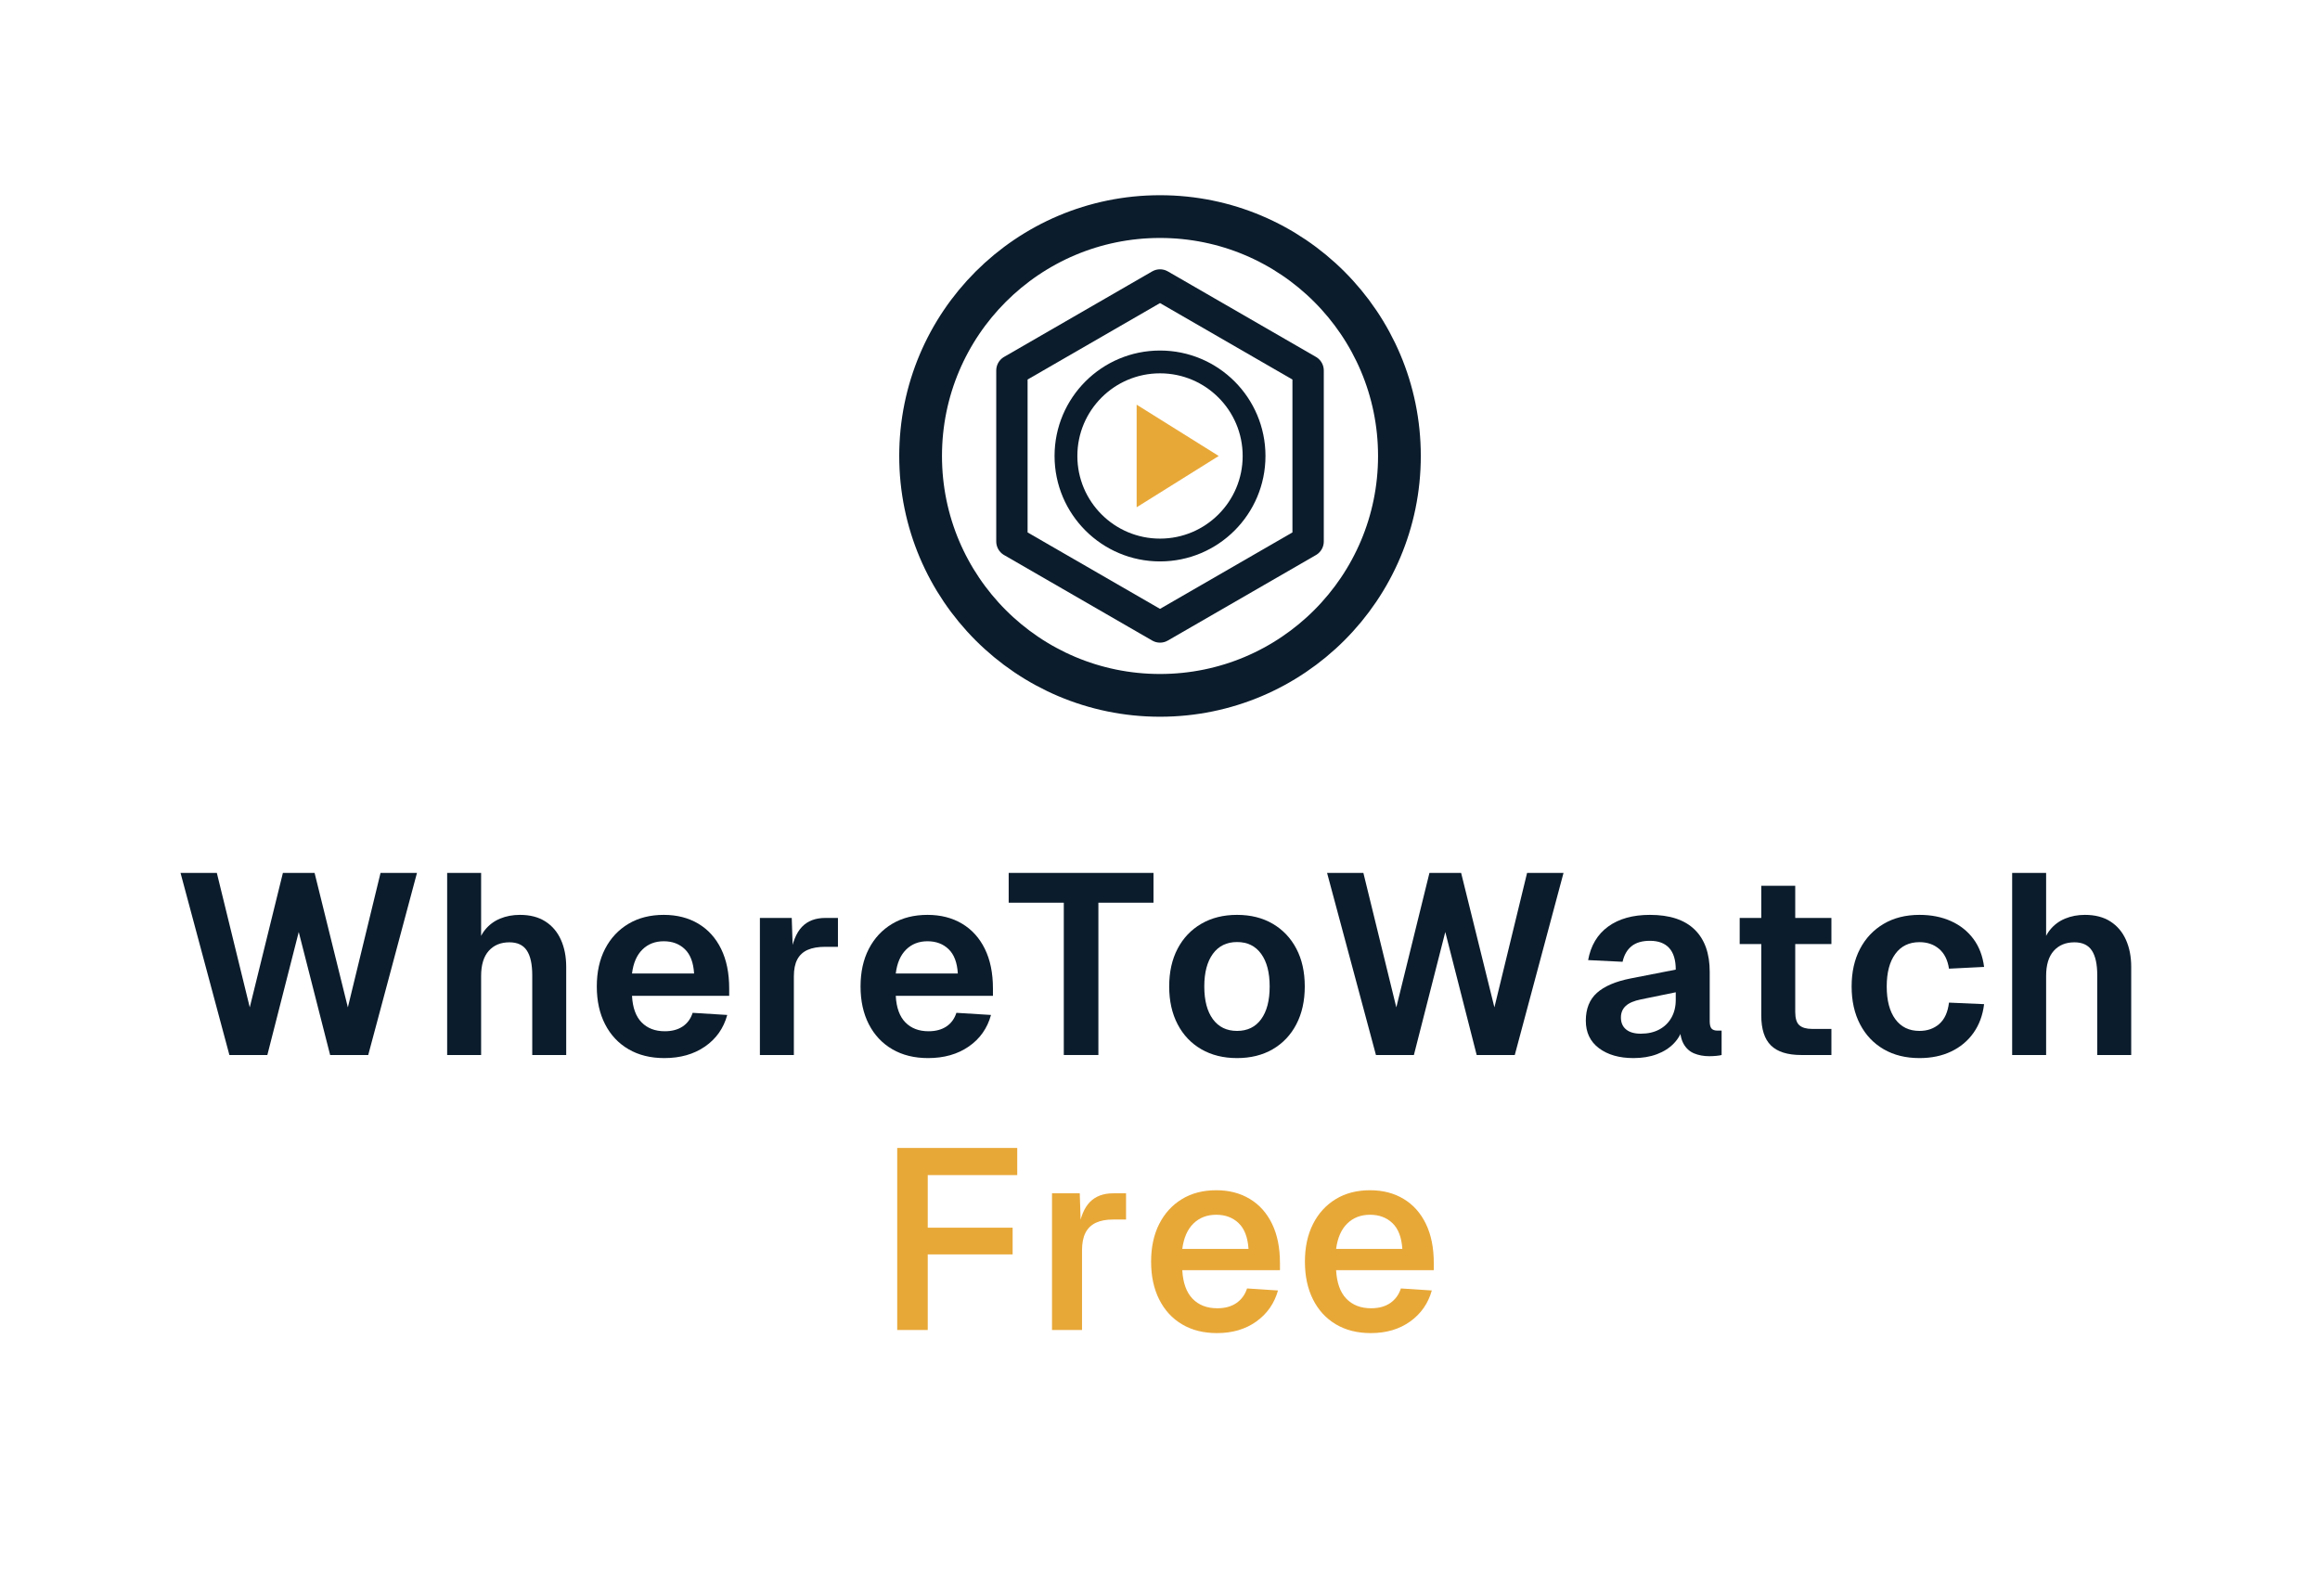
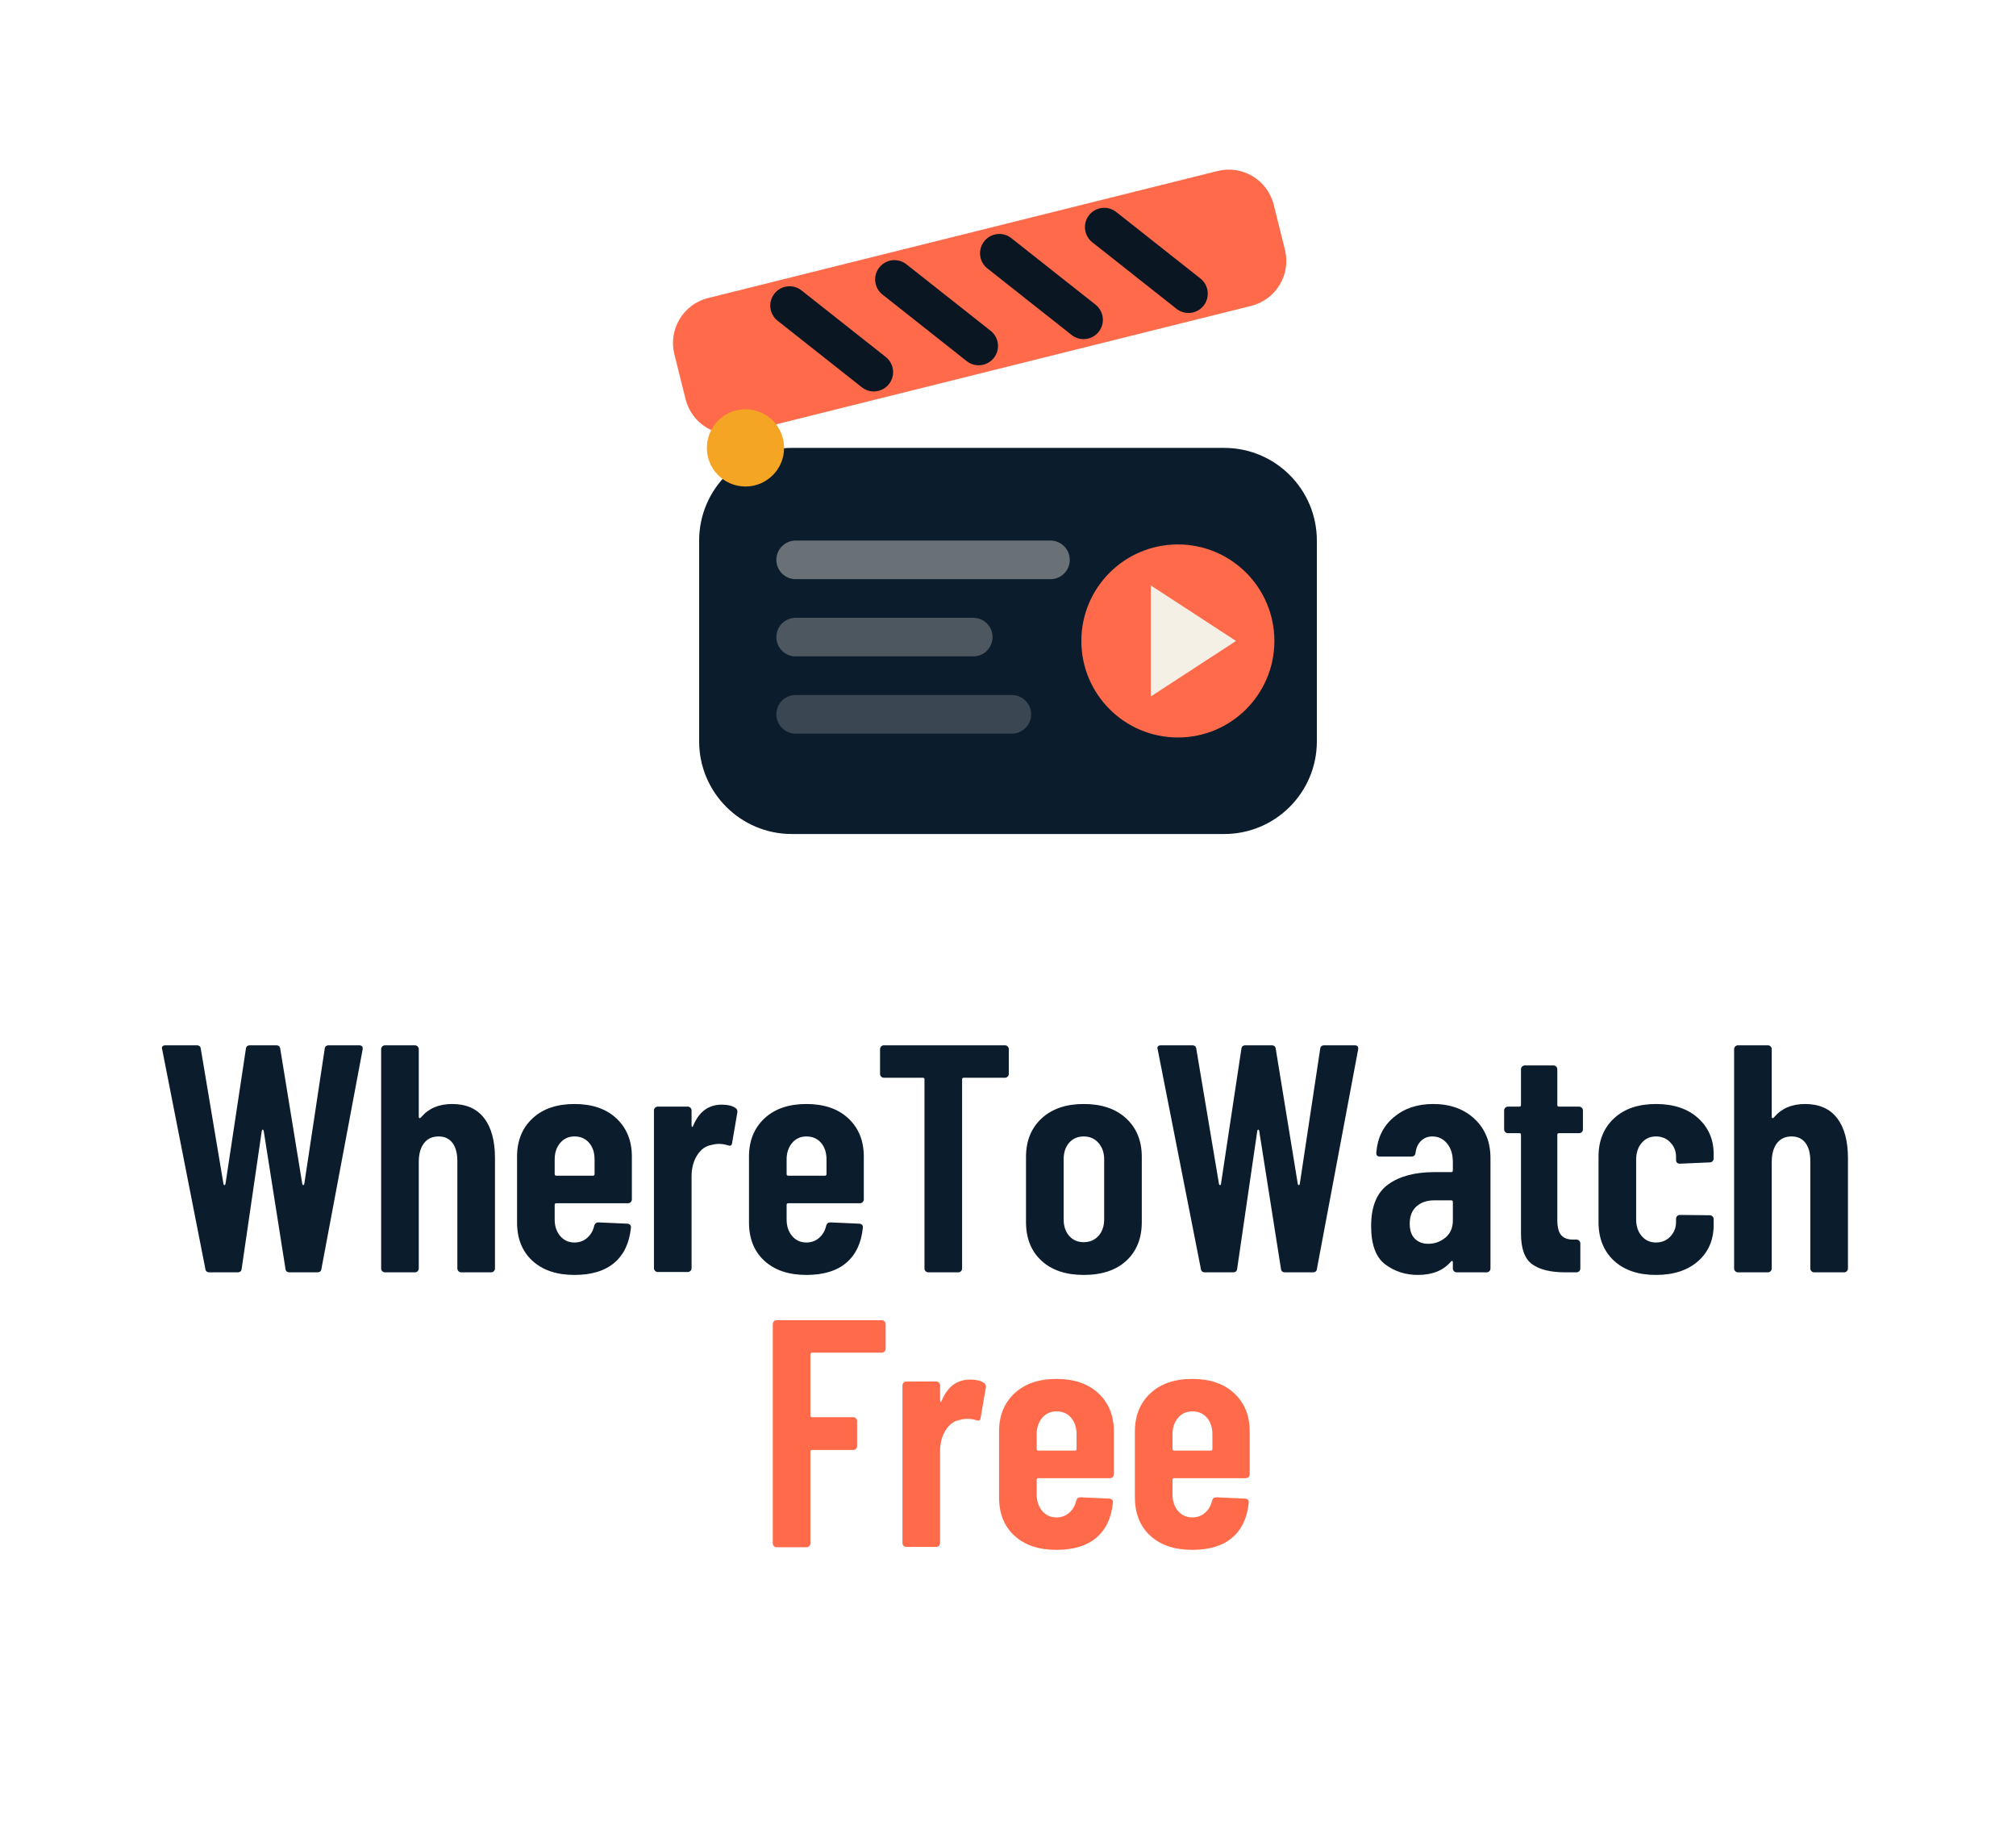
- <svg xmlns="http://www.w3.org/2000/svg" viewBox="0 0 325.60 224.00" width="325.60" height="224.00" fill="none">
-   <g transform="translate(122.802 24.000) scale(0.8)">
-     <circle cx="50.0" cy="50.0" r="42.0" fill="none" stroke="#0B1C2C" stroke-width="7.500" />
-     <path d="M 50.000,20.000 L 75.981,35.000 L 75.981,65.000 L 50.000,80.000 L 24.019,65.000 L 24.019,35.000 Z" fill="none" stroke="#0B1C2C" stroke-width="5.500" stroke-linejoin="round" />
-     <circle cx="50.0" cy="50.0" r="16.5" fill="none" stroke="#0B1C2C" stroke-width="4.000" />
-     <path d="M 45.900,41.000 L 60.300,50.000 L 45.900,59.000 Z" fill="#E8A838" />
+ <svg xmlns="http://www.w3.org/2000/svg" viewBox="0 0 261.09 238.00" width="261.09" height="238.00" fill="none">
+   <g transform="translate(80.545 20.000) scale(1)">
+     <rect x="10.0" y="38.0" width="80.0" height="50.0" rx="12.0" fill="#0B1C2C" />
+     <rect x="20" y="50" width="38" height="5" rx="2.5" fill="#F4F0E6" opacity="0.40" />
+     <rect x="20" y="60" width="28" height="5" rx="2.5" fill="#F4F0E6" opacity="0.28" />
+     <rect x="20" y="70" width="33" height="5" rx="2.5" fill="#F4F0E6" opacity="0.20" />
+     <circle cx="72.0" cy="63.0" r="12.5" fill="#FF6B4A" />
+     <path d="M68.49,55.81 L79.53,63.00 L68.49,70.19 Z" fill="#F4F0E6" />
+     <g transform="rotate(-14 16.0 38.0)">
+       <rect x="10" y="18" width="80" height="18" rx="6" fill="#FF6B4A" />
+       <g stroke="#0A1622" stroke-width="5" stroke-linecap="round">
+         <line x1="26" y1="21.5" x2="34.5" y2="32.5" />
+         <line x1="40" y1="21.5" x2="48.5" y2="32.5" />
+         <line x1="54" y1="21.5" x2="62.5" y2="32.5" />
+         <line x1="68" y1="21.5" x2="76.5" y2="32.5" />
+       </g>
+     </g>
+     <circle cx="16.0" cy="38.0" r="5" fill="#F5A524" />
  </g>
-   <path transform="translate(24.000 148.080) scale(0.036 -0.036)" d="M227.64 0 37.12 710H178.64L307.04 185.76L436.2 710H559.72L689.44 185.76L816.84 710H958.92L768.84 0H620.36L497.96 479.6L375.56 0Z" fill="#0B1C2C" />
-   <path transform="translate(60.256 148.080) scale(0.036 -0.036)" d="M69.44 0V710H201.84V411.68L184.8 411.92Q193.04 458.12 216.82 487.66Q240.6 517.2 275.82 531.8Q311.04 546.4 353.04 546.4Q412.24 546.4 452.4 520.68Q492.56 494.96 513.06 449.02Q533.56 403.08 533.56 343.64V0H401.16V311.28Q401.16 375.52 380.04 407.46Q358.92 439.4 312.16 439.4Q261.36 439.4 231.6 406.12Q201.84 372.84 201.84 308.08V0Z" fill="#0B1C2C" />
-   <path transform="translate(82.364 148.080) scale(0.036 -0.036)" d="M301.96 -12Q221.68 -12 162.56 22.44Q103.44 56.88 71.08 119.82Q38.72 182.76 38.72 267.2Q38.72 351.64 71.08 414.08Q103.44 476.52 162 511.46Q220.56 546.4 299.72 546.4Q376.64 546.4 434.26 512.14Q491.88 477.88 523.36 413.68Q554.84 349.48 554.84 259.6V230.64H176Q179.68 161.48 213.58 127.06Q247.48 92.64 303.72 92.64Q345.6 92.64 373.38 111.2Q401.16 129.76 412.4 164.48L547.28 156.16Q525.84 78.12 460.52 33.06Q395.2 -12 301.96 -12ZM176 317.84H417.96Q414.16 381.64 382.04 412.58Q349.92 443.52 299.72 443.52Q249.28 443.52 216.38 411.08Q183.48 378.64 176 317.84Z" fill="#0B1C2C" />
-   <path transform="translate(104.148 148.080) scale(0.036 -0.036)" d="M69.44 0V534.4H193.6L198.48 384.56L187.84 387.12Q200.04 464.8 233.32 499.6Q266.6 534.4 324.36 534.4H373.72V421.84H324.04Q282.72 421.84 255.78 409.98Q228.84 398.12 215.34 372.92Q201.84 347.72 201.84 306.36V0Z" fill="#0B1C2C" />
-   <path transform="translate(119.380 148.080) scale(0.036 -0.036)" d="M301.96 -12Q221.68 -12 162.56 22.44Q103.44 56.88 71.08 119.82Q38.72 182.76 38.72 267.2Q38.72 351.64 71.08 414.08Q103.44 476.52 162 511.46Q220.56 546.4 299.72 546.4Q376.64 546.4 434.26 512.14Q491.88 477.88 523.36 413.68Q554.84 349.48 554.84 259.6V230.64H176Q179.68 161.48 213.58 127.06Q247.48 92.64 303.72 92.64Q345.6 92.64 373.38 111.2Q401.16 129.76 412.4 164.48L547.28 156.16Q525.84 78.12 460.52 33.06Q395.2 -12 301.96 -12ZM176 317.84H417.96Q414.16 381.64 382.04 412.58Q349.92 443.52 299.72 443.52Q249.28 443.52 216.38 411.08Q183.48 378.64 176 317.84Z" fill="#0B1C2C" />
-   <path transform="translate(141.164 148.080) scale(0.036 -0.036)" d="M225.96 0V593.88H11.12V710H575.64V593.88H360.8V0Z" fill="#0B1C2C" />
-   <path transform="translate(162.696 148.080) scale(0.036 -0.036)" d="M303.28 -12Q223.68 -12 164.06 22.44Q104.44 56.88 71.58 119.82Q38.72 182.76 38.72 267.2Q38.72 352.2 71.58 414.64Q104.44 477.08 164.06 511.74Q223.68 546.4 303.28 546.4Q382.88 546.4 442.22 511.74Q501.56 477.08 534.42 414.64Q567.28 352.2 567.28 267.2Q567.28 182.76 534.42 119.82Q501.56 56.88 442.22 22.44Q382.88 -12 303.28 -12ZM303.28 93.96Q363.96 93.96 397.2 139.64Q430.44 185.32 430.44 267.2Q430.44 348.64 397.2 394.54Q363.96 440.44 303.28 440.44Q242.6 440.44 209.08 394.54Q175.56 348.64 175.56 267.2Q175.56 185.32 209.08 139.64Q242.6 93.96 303.28 93.96Z" fill="#0B1C2C" />
-   <path transform="translate(184.912 148.080) scale(0.036 -0.036)" d="M227.64 0 37.12 710H178.64L307.04 185.76L436.2 710H559.72L689.44 185.76L816.84 710H958.92L768.84 0H620.36L497.96 479.6L375.56 0Z" fill="#0B1C2C" />
-   <path transform="translate(221.168 148.080) scale(0.036 -0.036)" d="M224.76 -12Q141.44 -12 90.08 26.44Q38.72 64.88 38.72 133.76Q38.72 203.52 82.02 242.3Q125.32 281.08 212.76 298.4L389.32 332.96Q389.32 388.96 363.76 417.12Q338.2 445.28 288.84 445.28Q243.08 445.28 217.02 424.3Q190.96 403.32 182.04 363.48L47.72 370.04Q63.16 455.16 125.72 500.78Q188.28 546.4 288.84 546.4Q404.04 546.4 462.88 489.12Q521.72 431.84 521.72 324.24V132.08Q521.72 110.56 529.1 102.84Q536.48 95.12 551.48 95.12H568.08V0Q561.88 -1.88 548.04 -3.26Q534.2 -4.64 520.24 -4.64Q487.32 -4.64 461.08 6.2Q434.84 17.04 420 43.3Q405.16 69.56 405.16 116.16L416.92 108Q408.16 72.68 382.04 45.4Q355.92 18.12 315.7 3.06Q275.48 -12 224.76 -12ZM253 83.12Q294.56 83.12 325.02 99.44Q355.48 115.76 372.4 145.54Q389.32 175.32 389.32 215.36V244.56L254.28 216.96Q213.04 208.72 194.3 191.3Q175.56 173.88 175.56 146.16Q175.56 116.2 195.68 99.66Q215.8 83.12 253 83.12Z" fill="#0B1C2C" />
-   <path transform="translate(242.556 148.080) scale(0.036 -0.036)" d="M284.56 0Q204.2 0 166.4 37.18Q128.6 74.36 128.6 154.48V659.72H261V167.92Q261 130.16 277.22 115.94Q293.44 101.72 326.88 101.72H402V0ZM44.44 432.68V534.4H402V432.68Z" fill="#0B1C2C" />
-   <path transform="translate(258.472 148.080) scale(0.036 -0.036)" d="M303.28 -12Q223.12 -12 163.78 22.44Q104.44 56.88 71.58 119.82Q38.72 182.76 38.72 267.2Q38.72 351.64 71.58 414.08Q104.44 476.52 163.78 511.46Q223.12 546.4 303.28 546.4Q371.76 546.4 425.64 522.26Q479.52 498.12 513.26 452.94Q547 407.76 555.12 343.48L418.28 336.6Q410.6 387.4 379.76 413.7Q348.92 440 303.28 440Q242.6 440 209.08 394.32Q175.56 348.64 175.56 267.2Q175.56 185.32 209.08 139.64Q242.6 93.96 303.28 93.96Q349.36 93.96 380.42 121.1Q411.48 148.24 418.28 204.28L555.12 198.28Q547.44 134 514.14 86.76Q480.84 39.52 426.96 13.76Q373.08 -12 303.28 -12Z" fill="#0B1C2C" />
-   <path transform="translate(279.896 148.080) scale(0.036 -0.036)" d="M69.44 0V710H201.84V411.68L184.8 411.92Q193.04 458.12 216.82 487.66Q240.6 517.2 275.82 531.8Q311.04 546.4 353.04 546.4Q412.24 546.4 452.4 520.68Q492.56 494.96 513.06 449.02Q533.56 403.08 533.56 343.64V0H401.16V311.28Q401.16 375.52 380.04 407.46Q358.92 439.4 312.16 439.4Q261.36 439.4 231.6 406.12Q201.84 372.84 201.84 308.08V0Z" fill="#0B1C2C" />
-   <path transform="translate(122.932 186.680) scale(0.036 -0.036)" d="M83 0V710H550.899V604.101H138.3L201.999 669.7V344L138.3 399.1H532.899V294.9H138.3L201.999 350V0Z" fill="#E8A838" />
-   <path transform="translate(145.024 186.680) scale(0.036 -0.036)" d="M72.8 0V533H180.999L185.599 388.2L175.799 390.9Q187.299 465.5 220.649 499.25Q253.999 533 311.199 533H361.399V430.801H311.299Q270.399 430.801 243.599 418.101Q216.799 405.401 203.299 379.151Q189.799 352.9 189.799 310.7V0Z" fill="#E8A838" />
-   <path transform="translate(160.096 186.680) scale(0.036 -0.036)" d="M297.2 -12Q218.6 -12 160.95 22.3Q103.3 56.6 71.85 119.4Q40.4 182.2 40.4 266.5Q40.4 350.8 71.85 413.1Q103.3 475.4 160.25 510.2Q217.2 545 294.4 545Q368.799 545 424.949 511.3Q481.099 477.6 511.949 414.1Q542.799 350.6 542.799 261V233.3H161.999Q166.099 159.1 202.099 121.95Q238.099 84.799 298.4 84.799Q343.5 84.799 373.1 105.249Q402.7 125.7 414.5 162.1L535.099 154.2Q513.799 78.4 450.649 33.2Q387.499 -12 297.2 -12ZM161.999 316.3H420.2Q415.7 384.3 381.55 416.85Q347.4 449.401 294.4 449.401Q240.599 449.401 205.599 415.35Q170.599 381.3 161.999 316.3Z" fill="#E8A838" />
-   <path transform="translate(181.684 186.680) scale(0.036 -0.036)" d="M297.2 -12Q218.6 -12 160.95 22.3Q103.3 56.6 71.85 119.4Q40.4 182.2 40.4 266.5Q40.4 350.8 71.85 413.1Q103.3 475.4 160.25 510.2Q217.2 545 294.4 545Q368.799 545 424.949 511.3Q481.099 477.6 511.949 414.1Q542.799 350.6 542.799 261V233.3H161.999Q166.099 159.1 202.099 121.95Q238.099 84.799 298.4 84.799Q343.5 84.799 373.1 105.249Q402.7 125.7 414.5 162.1L535.099 154.2Q513.799 78.4 450.649 33.2Q387.499 -12 297.2 -12ZM161.999 316.3H420.2Q415.7 384.3 381.55 416.85Q347.4 449.401 294.4 449.401Q240.599 449.401 205.599 415.35Q170.599 381.3 161.999 316.3Z" fill="#E8A838" />
+   <path transform="translate(20.000 164.760) scale(0.042 -0.042)" d="M157 11 24 687 23 691Q23 700 34 700H130Q142 700 143 689L213 272Q214 269 216.0 269.0Q218 269 219 272L282 689Q283 700 295 700H375Q387 700 388 689L456 272Q457 269 459.0 269.0Q461 269 462 272L525 689Q526 700 538 700H631Q644 700 642 687L515 11Q514 0 502 0H417Q405 0 404 11L337 436Q336 440 334.0 440.0Q332 440 331 436L269 11Q268 0 256 0H170Q158 0 157 11Z" fill="#0B1C2C" />
+   <path transform="translate(47.430 164.760) scale(0.042 -0.042)" d="M397 352V12Q397 7 393.5 3.5Q390 0 385 0H293Q288 0 284.5 3.5Q281 7 281 12V343Q281 379 266.0 399.0Q251 419 223 419Q194 419 178.0 398.0Q162 377 162 340V12Q162 7 158.5 3.5Q155 0 150 0H58Q53 0 49.5 3.5Q46 7 46 12V688Q46 693 49.5 696.5Q53 700 58 700H150Q155 700 158.5 696.5Q162 693 162 688V479Q162 476 164.5 475.5Q167 475 170 479Q204 519 265 519Q330 519 363.5 475.5Q397 432 397 352Z" fill="#0B1C2C" />
+   <path transform="translate(65.368 164.760) scale(0.042 -0.042)" d="M380 213H159Q154 213 154 208V163Q154 132 171.0 112.0Q188 92 215 92Q238 92 254.5 106.5Q271 121 276 144Q279 154 289 154L378 150Q383 150 386.5 146.5Q390 143 389 137Q382 67 338.0 29.5Q294 -8 215 -8Q133 -8 85.5 35.5Q38 79 38 154V357Q38 430 85.5 474.5Q133 519 215 519Q297 519 344.5 474.5Q392 430 392 357V225Q392 220 388.5 216.5Q385 213 380 213ZM154 348V303Q154 298 159 298H272Q277 298 277 303V348Q277 380 260.0 399.5Q243 419 215 419Q188 419 171.0 399.0Q154 379 154 348Z" fill="#0B1C2C" />
+   <path transform="translate(82.760 164.760) scale(0.042 -0.042)" d="M297 507Q305 502 303 492L287 399Q286 387 273 392Q259 396 247 396Q235 396 225 393Q197 389 179.5 361.5Q162 334 162 296V13Q162 8 158.5 4.5Q155 1 150 1H58Q53 1 49.5 4.5Q46 8 46 13V499Q46 504 49.5 507.5Q53 511 58 511H150Q155 511 158.5 507.5Q162 504 162 499V453Q162 449 164.0 448.5Q166 448 167 452Q194 517 255 517Q282 517 297 507Z" fill="#0B1C2C" />
+   <path transform="translate(95.406 164.760) scale(0.042 -0.042)" d="M380 213H159Q154 213 154 208V163Q154 132 171.0 112.0Q188 92 215 92Q238 92 254.5 106.5Q271 121 276 144Q279 154 289 154L378 150Q383 150 386.5 146.5Q390 143 389 137Q382 67 338.0 29.5Q294 -8 215 -8Q133 -8 85.5 35.5Q38 79 38 154V357Q38 430 85.5 474.5Q133 519 215 519Q297 519 344.5 474.5Q392 430 392 357V225Q392 220 388.5 216.5Q385 213 380 213ZM154 348V303Q154 298 159 298H272Q277 298 277 303V348Q277 380 260.0 399.5Q243 419 215 419Q188 419 171.0 399.0Q154 379 154 348Z" fill="#0B1C2C" />
+   <path transform="translate(112.798 164.760) scale(0.042 -0.042)" d="M425 688V612Q425 607 421.5 603.5Q418 600 413 600H286Q281 600 281 595V12Q281 7 277.5 3.5Q274 0 269 0H177Q172 0 168.5 3.5Q165 7 165 12V595Q165 600 160 600H40Q35 600 31.5 603.5Q28 607 28 612V688Q28 693 31.5 696.5Q35 700 40 700H413Q418 700 421.5 696.5Q425 693 425 688Z" fill="#0B1C2C" />
+   <path transform="translate(131.282 164.760) scale(0.042 -0.042)" d="M38 155V356Q38 430 86.0 474.5Q134 519 216 519Q299 519 347.0 474.5Q395 430 395 356V155Q395 80 347.5 36.0Q300 -8 216 -8Q133 -8 85.5 36.0Q38 80 38 155ZM279 164V348Q279 379 261.5 399.0Q244 419 216 419Q188 419 171.0 399.5Q154 380 154 348V164Q154 132 171.0 112.5Q188 93 216 93Q244 93 261.5 112.5Q279 132 279 164Z" fill="#0B1C2C" />
+   <path transform="translate(148.926 164.760) scale(0.042 -0.042)" d="M157 11 24 687 23 691Q23 700 34 700H130Q142 700 143 689L213 272Q214 269 216.0 269.0Q218 269 219 272L282 689Q283 700 295 700H375Q387 700 388 689L456 272Q457 269 459.0 269.0Q461 269 462 272L525 689Q526 700 538 700H631Q644 700 642 687L515 11Q514 0 502 0H417Q405 0 404 11L337 436Q336 440 334.0 440.0Q332 440 331 436L269 11Q268 0 256 0H170Q158 0 157 11Z" fill="#0B1C2C" />
+   <path transform="translate(176.356 164.760) scale(0.042 -0.042)" d="M397 352V12Q397 7 393.5 3.5Q390 0 385 0H293Q288 0 284.5 3.5Q281 7 281 12V31Q281 34 279.0 35.0Q277 36 275 33Q240 -8 173 -8Q116 -8 72.5 24.5Q29 57 29 143Q29 233 81.5 271.0Q134 309 224 309H276Q281 309 281 314V340Q281 376 263.0 397.5Q245 419 218 419Q197 419 183.0 405.5Q169 392 166 369Q165 357 153 357H56Q44 357 45 369Q50 437 98.5 478.0Q147 519 220 519Q299 519 348.0 473.0Q397 427 397 352ZM281 160V217Q281 222 276 222H224Q190 222 169.0 203.5Q148 185 148 150Q148 119 164.0 103.5Q180 88 205 88Q235 88 258.0 107.0Q281 126 281 160Z" fill="#0B1C2C" />
+   <path transform="translate(194.084 164.760) scale(0.042 -0.042)" d="M248 429H186Q181 429 181 424V162Q181 127 194.0 113.5Q207 100 233 101H240Q245 101 248.5 97.5Q252 94 252 89V12Q252 7 248.5 3.5Q245 0 240 0H206Q138 0 103.5 25.0Q69 50 69 119V424Q69 429 64 429H29Q24 429 20.5 432.5Q17 436 17 441V499Q17 504 20.5 507.5Q24 511 29 511H64Q69 511 69 516V626Q69 631 72.5 634.5Q76 638 81 638H169Q174 638 177.5 634.5Q181 631 181 626V516Q181 511 186 511H248Q253 511 256.5 507.5Q260 504 260 499V441Q260 436 256.5 432.5Q253 429 248 429Z" fill="#0B1C2C" />
+   <path transform="translate(205.428 164.760) scale(0.042 -0.042)" d="M38 155V357Q38 430 85.5 474.5Q133 519 215 519Q297 519 345.0 475.5Q393 432 393 365V351Q393 346 389.5 342.5Q386 339 381 339L289 335Q277 335 277 347V357Q277 382 259.5 400.5Q242 419 215 419Q188 419 171.0 399.0Q154 379 154 348V163Q154 132 171.0 112.0Q188 92 215 92Q242 92 259.5 110.5Q277 129 277 155V165Q277 170 280.5 173.5Q284 177 289 177L381 176Q386 176 389.5 172.5Q393 169 393 164V146Q393 77 345.0 34.5Q297 -8 215 -8Q133 -8 85.5 36.0Q38 80 38 155Z" fill="#0B1C2C" />
+   <path transform="translate(222.652 164.760) scale(0.042 -0.042)" d="M397 352V12Q397 7 393.5 3.5Q390 0 385 0H293Q288 0 284.5 3.5Q281 7 281 12V343Q281 379 266.0 399.0Q251 419 223 419Q194 419 178.0 398.0Q162 377 162 340V12Q162 7 158.5 3.5Q155 0 150 0H58Q53 0 49.5 3.5Q46 7 46 12V688Q46 693 49.5 696.5Q53 700 58 700H150Q155 700 158.5 696.5Q162 693 162 688V479Q162 476 164.5 475.5Q167 475 170 479Q204 519 265 519Q330 519 363.5 475.5Q397 432 397 352Z" fill="#0B1C2C" />
+   <path transform="translate(97.815 200.360) scale(0.042 -0.042)" d="M390 600H175Q170 600 170 595V406Q170 401 175 401H302Q307 401 310.5 397.5Q314 394 314 389V312Q314 307 310.5 303.5Q307 300 302 300H175Q170 300 170 295V12Q170 7 166.5 3.5Q163 0 158 0H66Q61 0 57.5 3.5Q54 7 54 12V688Q54 693 57.5 696.5Q61 700 66 700H390Q395 700 398.5 696.5Q402 693 402 688V612Q402 607 398.5 603.5Q395 600 390 600Z" fill="#FF6B4A" />
+   <path transform="translate(114.945 200.360) scale(0.042 -0.042)" d="M297 507Q305 502 303 492L287 399Q286 387 273 392Q259 396 247 396Q235 396 225 393Q197 389 179.5 361.5Q162 334 162 296V13Q162 8 158.5 4.5Q155 1 150 1H58Q53 1 49.5 4.5Q46 8 46 13V499Q46 504 49.5 507.5Q53 511 58 511H150Q155 511 158.5 507.5Q162 504 162 499V453Q162 449 164.0 448.5Q166 448 167 452Q194 517 255 517Q282 517 297 507Z" fill="#FF6B4A" />
+   <path transform="translate(127.791 200.360) scale(0.042 -0.042)" d="M380 213H159Q154 213 154 208V163Q154 132 171.0 112.0Q188 92 215 92Q238 92 254.5 106.5Q271 121 276 144Q279 154 289 154L378 150Q383 150 386.5 146.5Q390 143 389 137Q382 67 338.0 29.5Q294 -8 215 -8Q133 -8 85.5 35.5Q38 79 38 154V357Q38 430 85.5 474.5Q133 519 215 519Q297 519 344.5 474.5Q392 430 392 357V225Q392 220 388.5 216.5Q385 213 380 213ZM154 348V303Q154 298 159 298H272Q277 298 277 303V348Q277 380 260.0 399.5Q243 419 215 419Q188 419 171.0 399.0Q154 379 154 348Z" fill="#FF6B4A" />
+   <path transform="translate(145.383 200.360) scale(0.042 -0.042)" d="M380 213H159Q154 213 154 208V163Q154 132 171.0 112.0Q188 92 215 92Q238 92 254.5 106.5Q271 121 276 144Q279 154 289 154L378 150Q383 150 386.5 146.5Q390 143 389 137Q382 67 338.0 29.5Q294 -8 215 -8Q133 -8 85.5 35.5Q38 79 38 154V357Q38 430 85.5 474.5Q133 519 215 519Q297 519 344.5 474.5Q392 430 392 357V225Q392 220 388.5 216.5Q385 213 380 213ZM154 348V303Q154 298 159 298H272Q277 298 277 303V348Q277 380 260.0 399.5Q243 419 215 419Q188 419 171.0 399.0Q154 379 154 348Z" fill="#FF6B4A" />
</svg>
